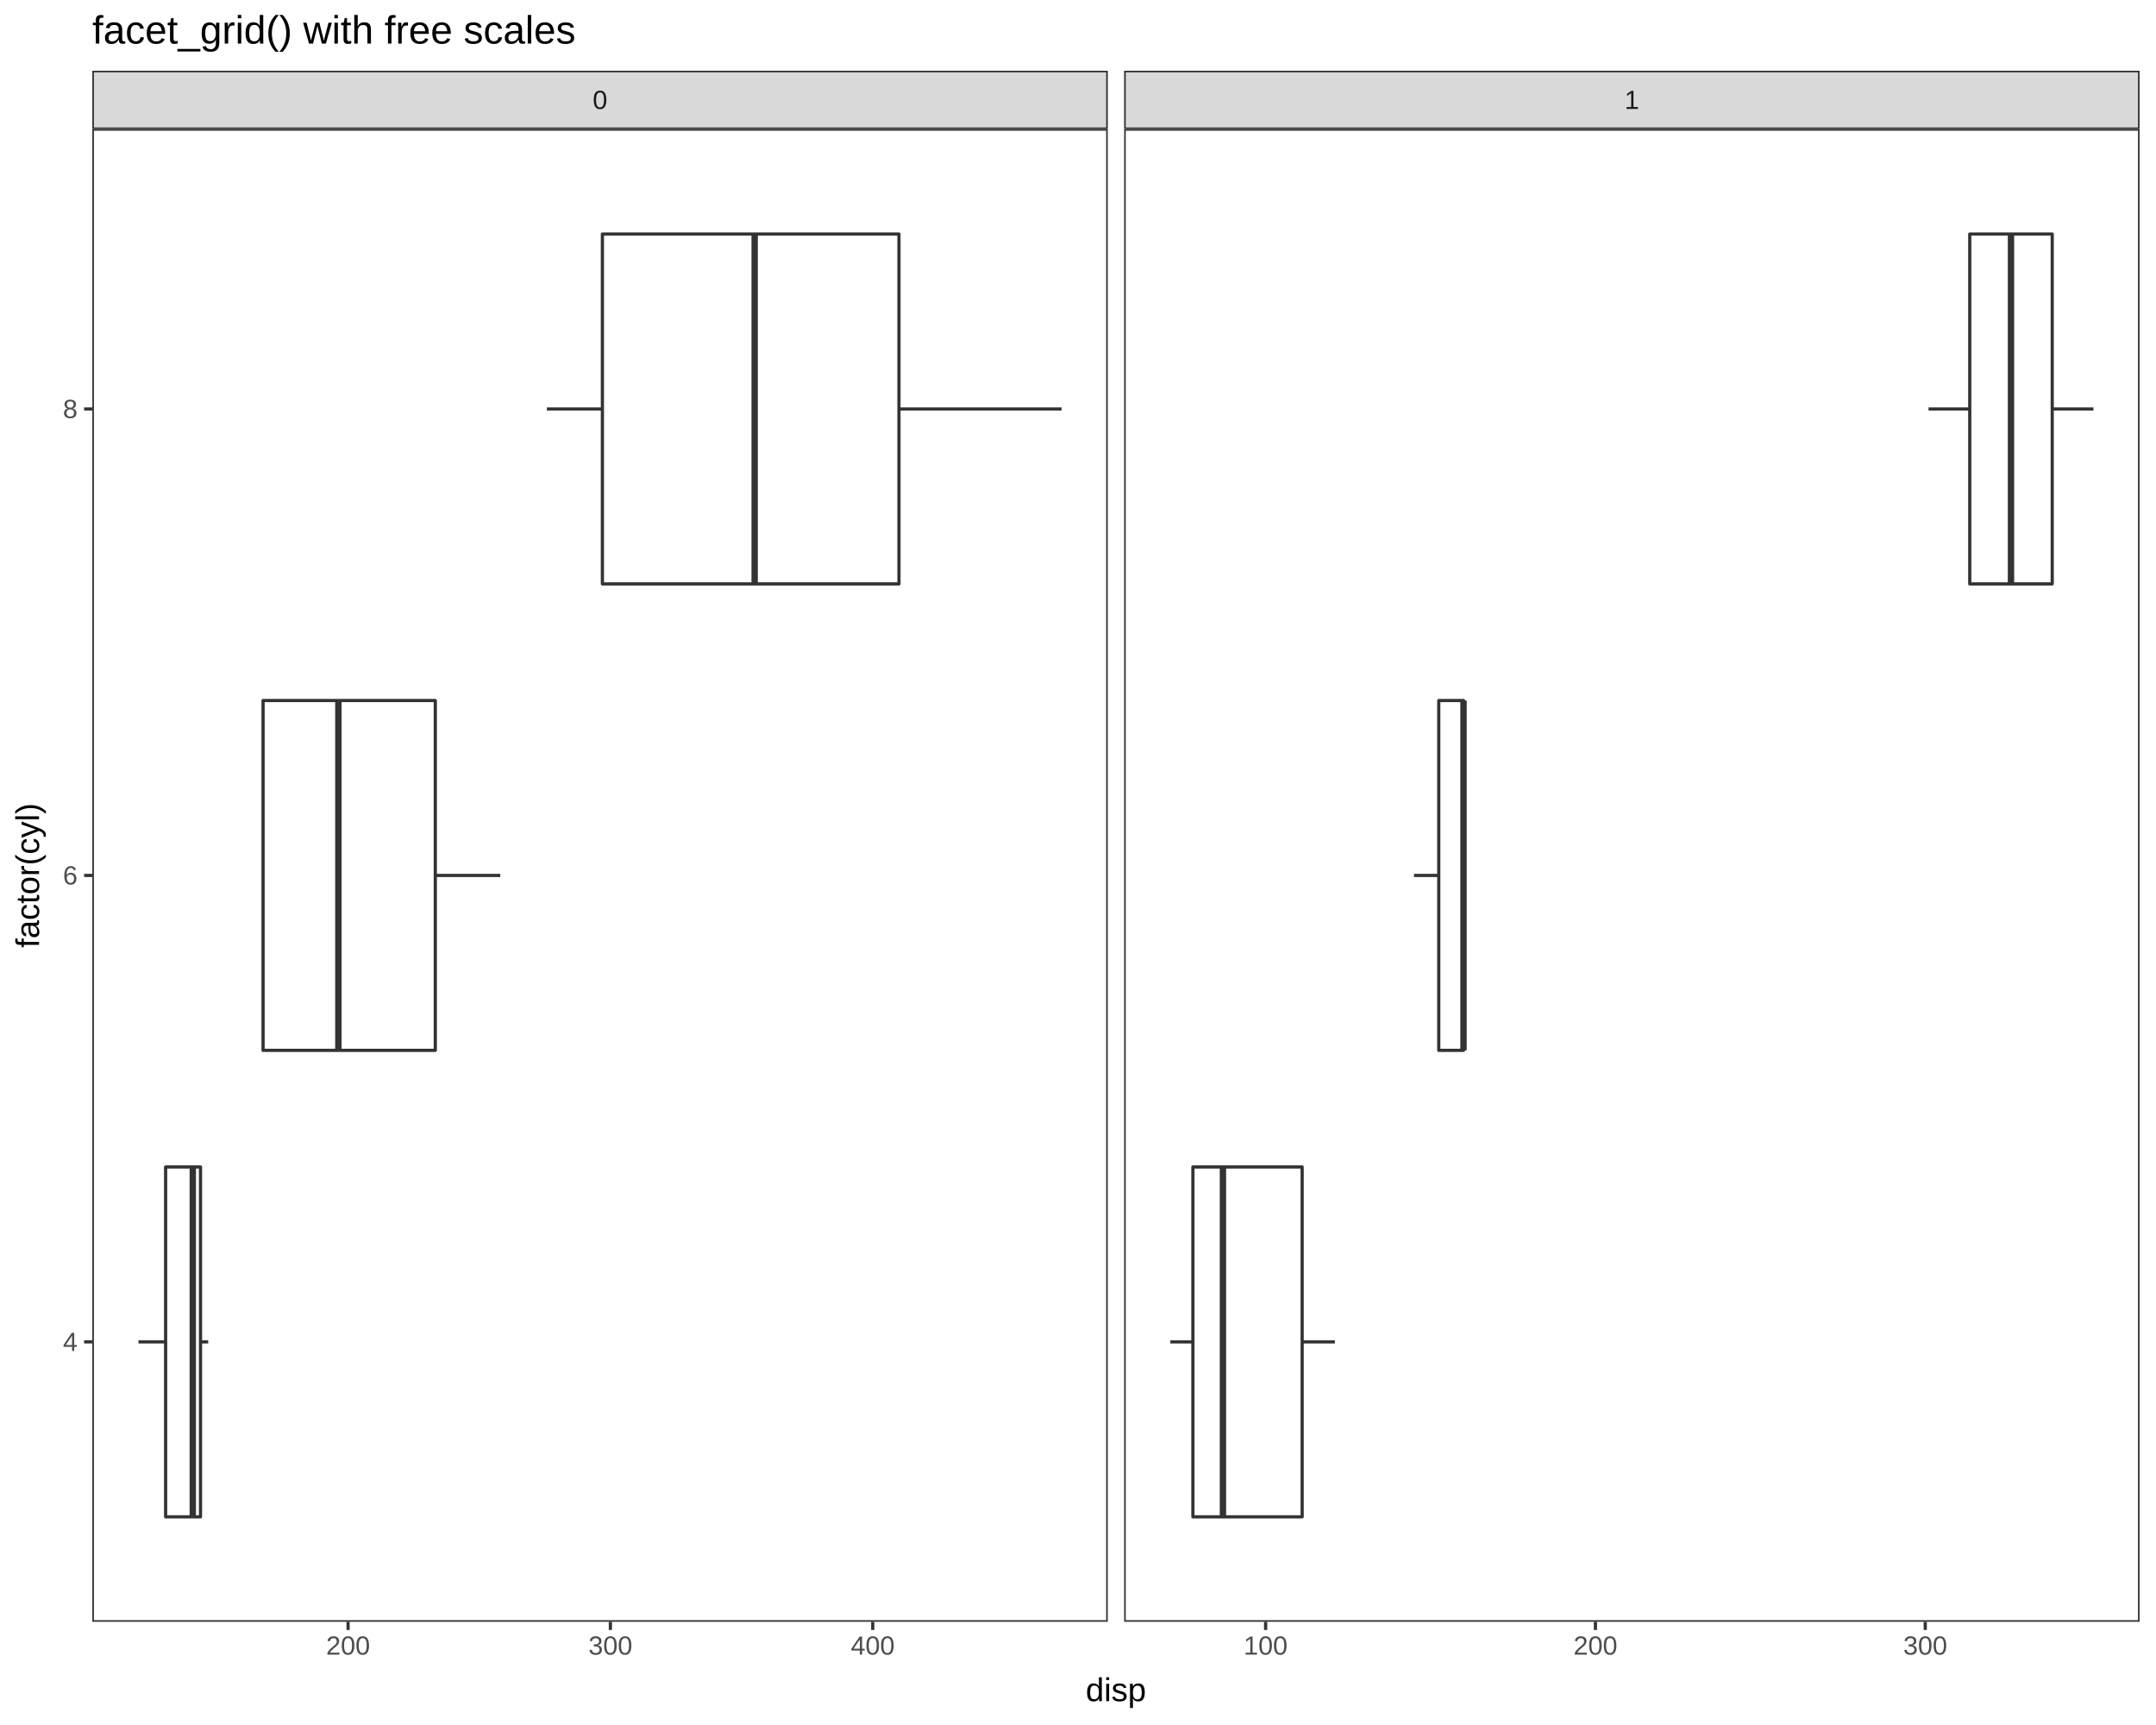
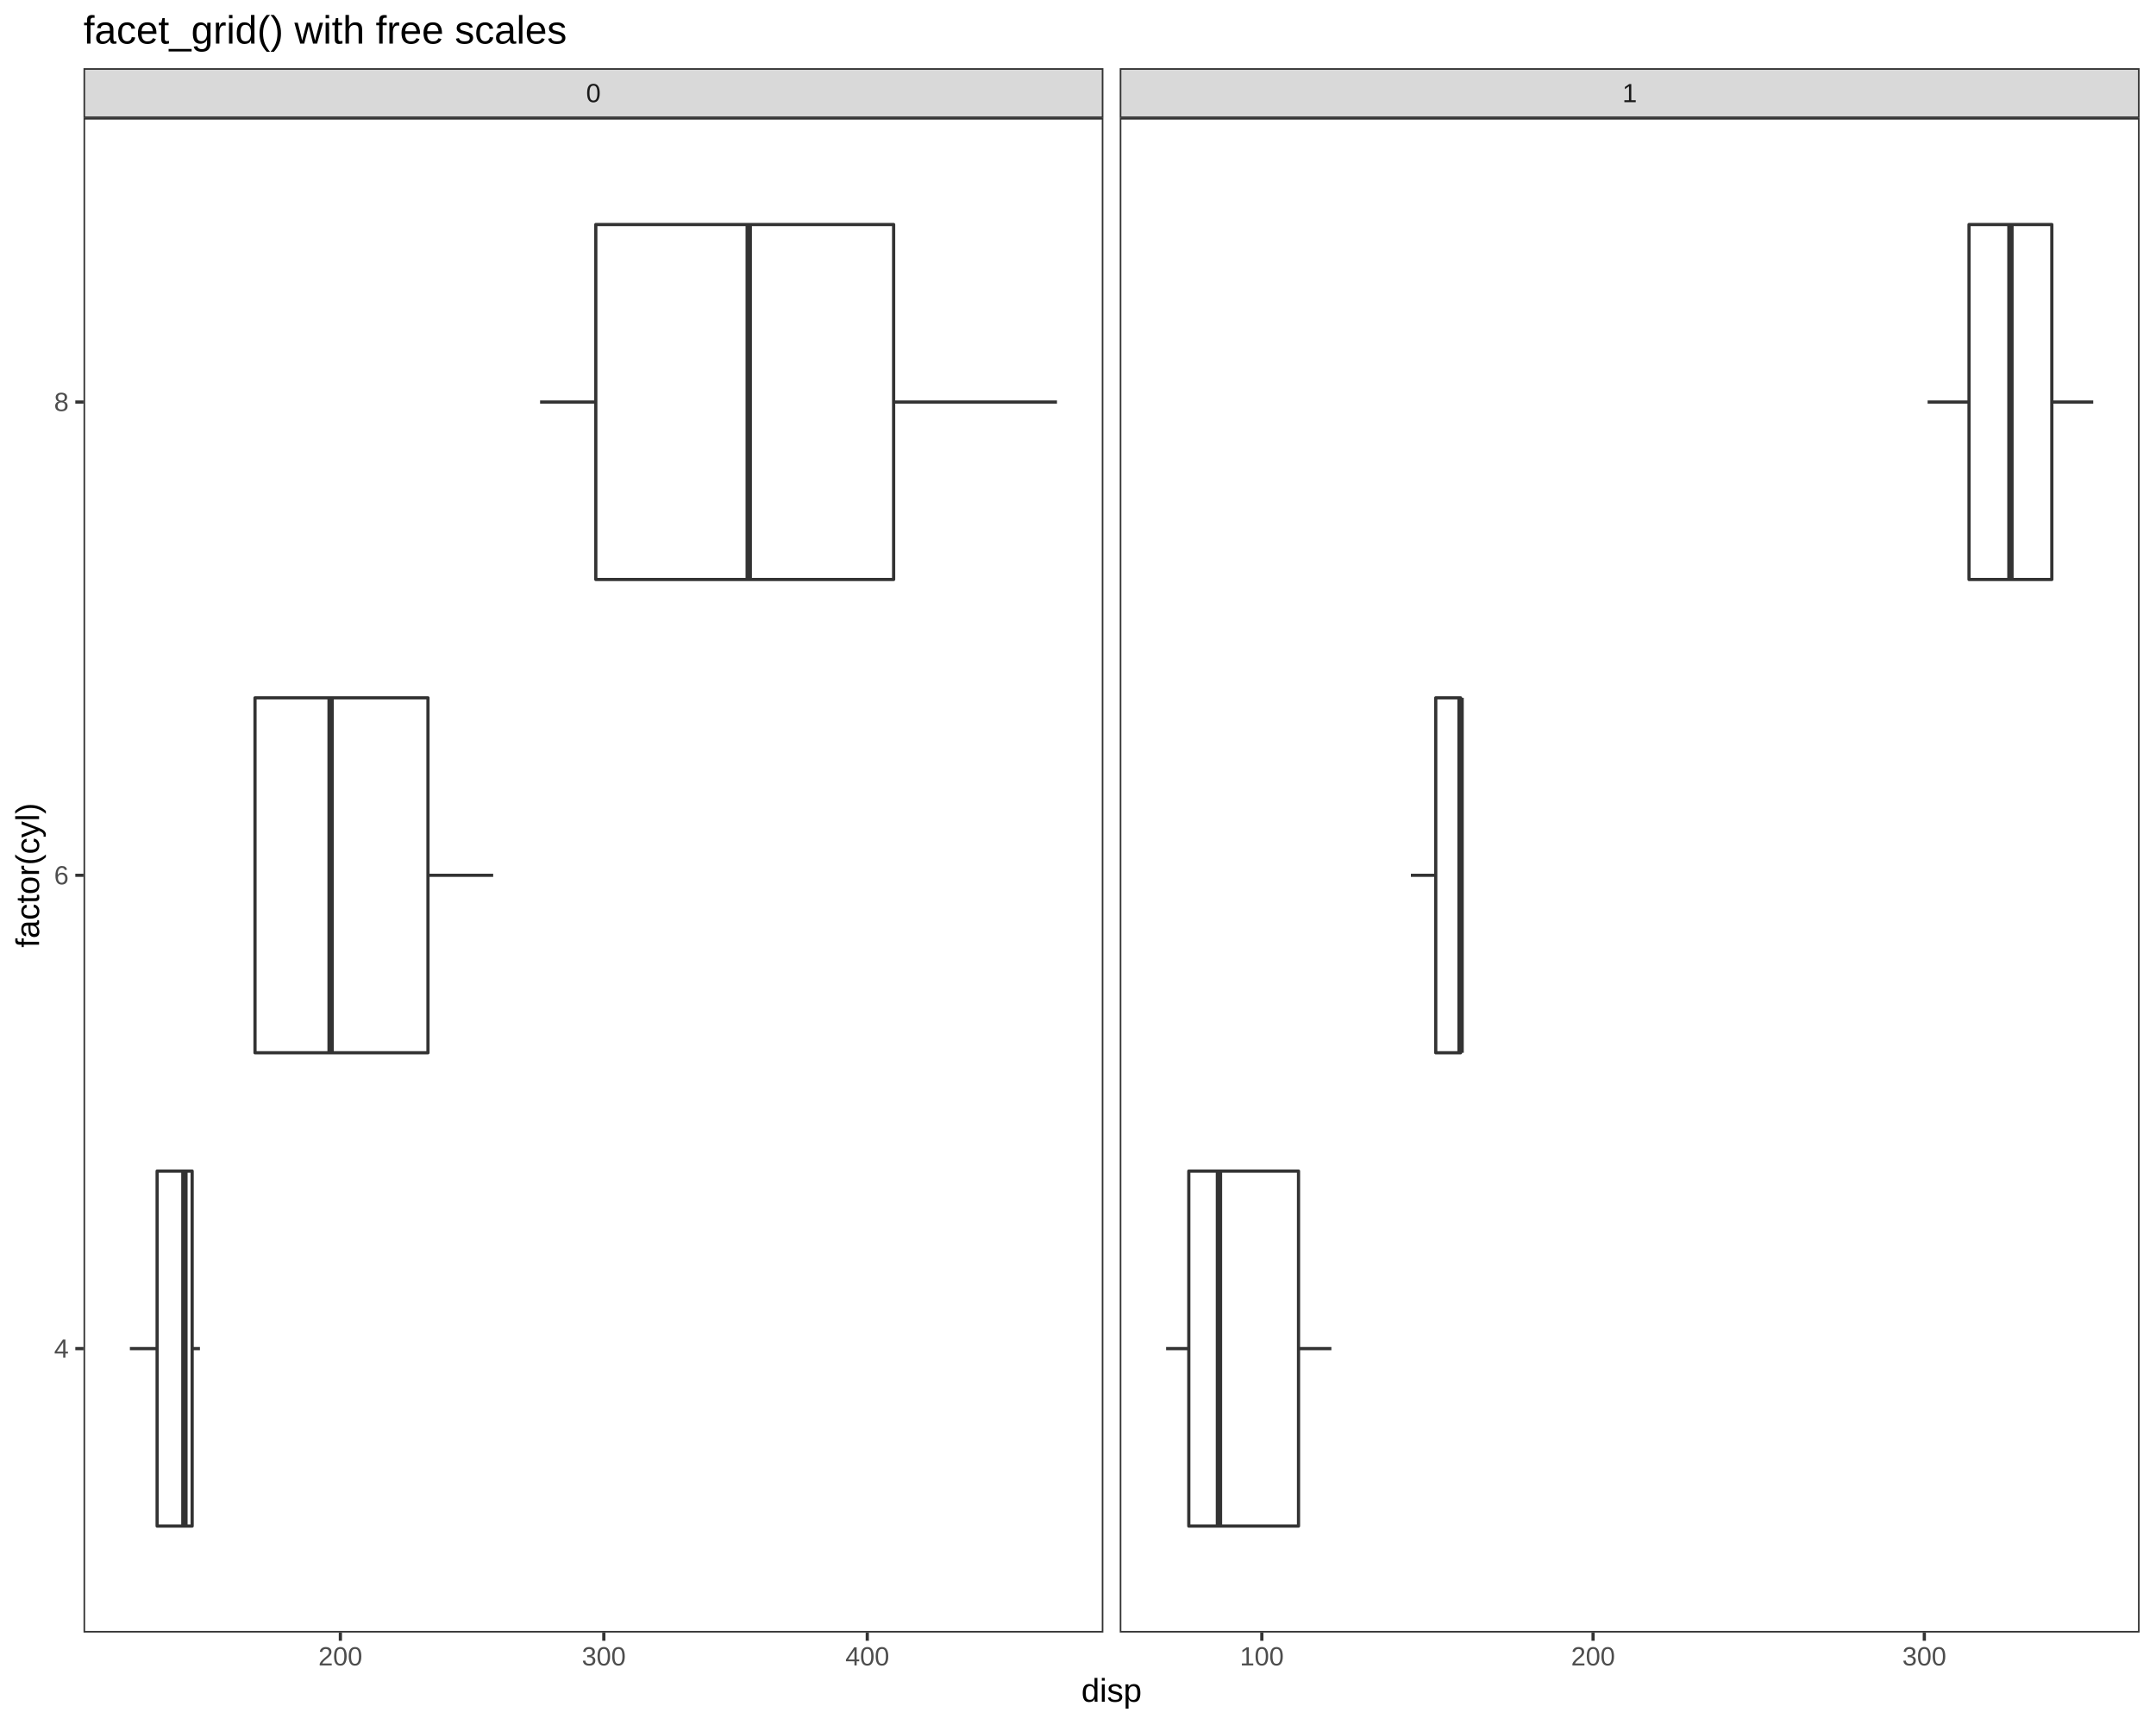
<svg xmlns="http://www.w3.org/2000/svg" viewBox="0 0 720.00 576.00">
  <defs>
    <style type="text/css">
    line, polyline, polygon, path, rect, circle {
      fill: none;
      stroke: #000000;
      stroke-linecap: round;
      stroke-linejoin: round;
      stroke-miterlimit: 10.00;
    }
  </style>
  </defs>
  <rect width="100%" height="100%" style="stroke: none; fill: #FFFFFF;" />
  <rect x="0.00" y="0.00" width="720.00" height="576.00" style="stroke-width: 1.07; stroke: #FFFFFF; fill: #FFFFFF;" />
  <defs>
-     <clipPath id="cpMzAuODN8MzY5LjkzfDU0MS41M3w0My4xMQ==">
-       <rect x="30.83" y="43.11" width="339.11" height="498.42" />
+     <clipPath id="cpMjcuODl8MzY4LjQ2fDU0NS4xM3wzOS40MQ==">
+       <rect x="27.89" y="39.41" width="340.58" height="505.72" />
    </clipPath>
  </defs>
-   <rect x="30.83" y="43.11" width="339.11" height="498.42" style="stroke-width: 1.07; stroke: none; fill: #FFFFFF;" clip-path="url(#cpMzAuODN8MzY5LjkzfDU0MS41M3w0My4xMQ==)" />
-   <line x1="66.96" y1="448.08" x2="69.54" y2="448.08" style="stroke-width: 1.07; stroke: #333333; stroke-linecap: butt;" clip-path="url(#cpMzAuODN8MzY5LjkzfDU0MS41M3w0My4xMQ==)" />
-   <line x1="55.31" y1="448.08" x2="46.24" y2="448.08" style="stroke-width: 1.07; stroke: #333333; stroke-linecap: butt;" clip-path="url(#cpMzAuODN8MzY5LjkzfDU0MS41M3w0My4xMQ==)" />
-   <polygon points="66.96,506.49 55.31,506.49 55.31,389.67 66.96,389.67 66.96,506.49 " style="stroke-width: 1.07; stroke: #333333; fill: #FFFFFF;" clip-path="url(#cpMzAuODN8MzY5LjkzfDU0MS41M3w0My4xMQ==)" />
-   <line x1="64.38" y1="506.49" x2="64.38" y2="389.67" style="stroke-width: 2.13; stroke: #333333; stroke-linecap: butt;" clip-path="url(#cpMzAuODN8MzY5LjkzfDU0MS41M3w0My4xMQ==)" />
-   <line x1="145.37" y1="292.32" x2="167.05" y2="292.32" style="stroke-width: 1.07; stroke: #333333; stroke-linecap: butt;" clip-path="url(#cpMzAuODN8MzY5LjkzfDU0MS41M3w0My4xMQ==)" />
-   <line x1="87.85" y1="292.32" x2="87.85" y2="292.32" style="stroke-width: 1.07; stroke: #333333; stroke-linecap: butt;" clip-path="url(#cpMzAuODN8MzY5LjkzfDU0MS41M3w0My4xMQ==)" />
-   <polygon points="145.37,350.73 87.85,350.73 87.85,233.91 145.37,233.91 145.37,350.73 " style="stroke-width: 1.07; stroke: #333333; fill: #FFFFFF;" clip-path="url(#cpMzAuODN8MzY5LjkzfDU0MS41M3w0My4xMQ==)" />
-   <line x1="113.00" y1="350.73" x2="113.00" y2="233.91" style="stroke-width: 2.13; stroke: #333333; stroke-linecap: butt;" clip-path="url(#cpMzAuODN8MzY5LjkzfDU0MS41M3w0My4xMQ==)" />
-   <line x1="300.21" y1="136.56" x2="354.52" y2="136.56" style="stroke-width: 1.07; stroke: #333333; stroke-linecap: butt;" clip-path="url(#cpMzAuODN8MzY5LjkzfDU0MS41M3w0My4xMQ==)" />
-   <line x1="201.17" y1="136.56" x2="182.64" y2="136.56" style="stroke-width: 1.07; stroke: #333333; stroke-linecap: butt;" clip-path="url(#cpMzAuODN8MzY5LjkzfDU0MS41M3w0My4xMQ==)" />
-   <polygon points="300.21,194.97 201.17,194.97 201.17,78.15 300.21,78.15 300.21,194.97 " style="stroke-width: 1.07; stroke: #333333; fill: #FFFFFF;" clip-path="url(#cpMzAuODN8MzY5LjkzfDU0MS41M3w0My4xMQ==)" />
-   <line x1="252.02" y1="194.97" x2="252.02" y2="78.15" style="stroke-width: 2.13; stroke: #333333; stroke-linecap: butt;" clip-path="url(#cpMzAuODN8MzY5LjkzfDU0MS41M3w0My4xMQ==)" />
-   <rect x="30.83" y="43.11" width="339.11" height="498.42" style="stroke-width: 1.07; stroke: #333333;" clip-path="url(#cpMzAuODN8MzY5LjkzfDU0MS41M3w0My4xMQ==)" />
+   <rect x="27.89" y="39.41" width="340.58" height="505.72" style="stroke-width: 1.07; stroke: none; fill: #FFFFFF;" clip-path="url(#cpMjcuODl8MzY4LjQ2fDU0NS4xM3wzOS40MQ==)" />
+   <line x1="64.17" y1="450.31" x2="66.77" y2="450.31" style="stroke-width: 1.07; stroke: #333333; stroke-linecap: butt;" clip-path="url(#cpMjcuODl8MzY4LjQ2fDU0NS4xM3wzOS40MQ==)" />
+   <line x1="52.47" y1="450.31" x2="43.37" y2="450.31" style="stroke-width: 1.07; stroke: #333333; stroke-linecap: butt;" clip-path="url(#cpMjcuODl8MzY4LjQ2fDU0NS4xM3wzOS40MQ==)" />
+   <polygon points="64.17,509.57 52.47,509.57 52.47,391.04 64.17,391.04 64.17,509.57 " style="stroke-width: 1.07; stroke: #333333; fill: #FFFFFF;" clip-path="url(#cpMjcuODl8MzY4LjQ2fDU0NS4xM3wzOS40MQ==)" />
+   <line x1="61.58" y1="509.57" x2="61.58" y2="391.04" style="stroke-width: 2.13; stroke: #333333; stroke-linecap: butt;" clip-path="url(#cpMjcuODl8MzY4LjQ2fDU0NS4xM3wzOS40MQ==)" />
+   <line x1="142.92" y1="292.27" x2="164.70" y2="292.27" style="stroke-width: 1.07; stroke: #333333; stroke-linecap: butt;" clip-path="url(#cpMjcuODl8MzY4LjQ2fDU0NS4xM3wzOS40MQ==)" />
+   <line x1="85.16" y1="292.27" x2="85.16" y2="292.27" style="stroke-width: 1.07; stroke: #333333; stroke-linecap: butt;" clip-path="url(#cpMjcuODl8MzY4LjQ2fDU0NS4xM3wzOS40MQ==)" />
+   <polygon points="142.92,351.54 85.16,351.54 85.16,233.01 142.92,233.01 142.92,351.54 " style="stroke-width: 1.07; stroke: #333333; fill: #FFFFFF;" clip-path="url(#cpMjcuODl8MzY4LjQ2fDU0NS4xM3wzOS40MQ==)" />
+   <line x1="110.41" y1="351.54" x2="110.41" y2="233.01" style="stroke-width: 2.13; stroke: #333333; stroke-linecap: butt;" clip-path="url(#cpMjcuODl8MzY4LjQ2fDU0NS4xM3wzOS40MQ==)" />
+   <line x1="298.43" y1="134.24" x2="352.98" y2="134.24" style="stroke-width: 1.07; stroke: #333333; stroke-linecap: butt;" clip-path="url(#cpMjcuODl8MzY4LjQ2fDU0NS4xM3wzOS40MQ==)" />
+   <line x1="198.97" y1="134.24" x2="180.36" y2="134.24" style="stroke-width: 1.07; stroke: #333333; stroke-linecap: butt;" clip-path="url(#cpMjcuODl8MzY4LjQ2fDU0NS4xM3wzOS40MQ==)" />
+   <polygon points="298.43,193.50 198.97,193.50 198.97,74.97 298.43,74.97 298.43,193.50 " style="stroke-width: 1.07; stroke: #333333; fill: #FFFFFF;" clip-path="url(#cpMjcuODl8MzY4LjQ2fDU0NS4xM3wzOS40MQ==)" />
+   <line x1="250.04" y1="193.50" x2="250.04" y2="74.97" style="stroke-width: 2.13; stroke: #333333; stroke-linecap: butt;" clip-path="url(#cpMjcuODl8MzY4LjQ2fDU0NS4xM3wzOS40MQ==)" />
+   <rect x="27.89" y="39.41" width="340.58" height="505.72" style="stroke-width: 1.07; stroke: #333333;" clip-path="url(#cpMjcuODl8MzY4LjQ2fDU0NS4xM3wzOS40MQ==)" />
  <defs>
    <clipPath id="cpMC4wMHw3MjAuMDB8NTc2LjAwfDAuMDA=">
      <rect x="0.00" y="0.00" width="720.00" height="576.00" />
    </clipPath>
  </defs>
  <defs>
-     <clipPath id="cpMzc1LjQxfDcxNC41Mnw1NDEuNTN8NDMuMTE=">
-       <rect x="375.41" y="43.11" width="339.11" height="498.42" />
+     <clipPath id="cpMzczLjk0fDcxNC41Mnw1NDUuMTN8MzkuNDE=">
+       <rect x="373.94" y="39.41" width="340.58" height="505.72" />
    </clipPath>
  </defs>
-   <rect x="375.41" y="43.11" width="339.11" height="498.42" style="stroke-width: 1.07; stroke: none; fill: #FFFFFF;" clip-path="url(#cpMzc1LjQxfDcxNC41Mnw1NDEuNTN8NDMuMTE=)" />
-   <line x1="434.86" y1="448.08" x2="445.79" y2="448.08" style="stroke-width: 1.07; stroke: #333333; stroke-linecap: butt;" clip-path="url(#cpMzc1LjQxfDcxNC41Mnw1NDEuNTN8NDMuMTE=)" />
-   <line x1="398.37" y1="448.08" x2="390.83" y2="448.08" style="stroke-width: 1.07; stroke: #333333; stroke-linecap: butt;" clip-path="url(#cpMzc1LjQxfDcxNC41Mnw1NDEuNTN8NDMuMTE=)" />
-   <polygon points="434.86,506.49 398.37,506.49 398.37,389.67 434.86,389.67 434.86,506.49 " style="stroke-width: 1.07; stroke: #333333; fill: #FFFFFF;" clip-path="url(#cpMzc1LjQxfDcxNC41Mnw1NDEuNTN8NDMuMTE=)" />
-   <line x1="408.40" y1="506.49" x2="408.40" y2="389.67" style="stroke-width: 2.13; stroke: #333333; stroke-linecap: butt;" clip-path="url(#cpMzc1LjQxfDcxNC41Mnw1NDEuNTN8NDMuMTE=)" />
-   <line x1="488.74" y1="292.32" x2="488.74" y2="292.32" style="stroke-width: 1.07; stroke: #333333; stroke-linecap: butt;" clip-path="url(#cpMzc1LjQxfDcxNC41Mnw1NDEuNTN8NDMuMTE=)" />
-   <line x1="480.48" y1="292.32" x2="472.22" y2="292.32" style="stroke-width: 1.07; stroke: #333333; stroke-linecap: butt;" clip-path="url(#cpMzc1LjQxfDcxNC41Mnw1NDEuNTN8NDMuMTE=)" />
-   <polygon points="488.74,350.73 480.48,350.73 480.48,233.91 488.74,233.91 488.74,350.73 " style="stroke-width: 1.07; stroke: #333333; fill: #FFFFFF;" clip-path="url(#cpMzc1LjQxfDcxNC41Mnw1NDEuNTN8NDMuMTE=)" />
-   <line x1="488.74" y1="350.73" x2="488.74" y2="233.91" style="stroke-width: 2.13; stroke: #333333; stroke-linecap: butt;" clip-path="url(#cpMzc1LjQxfDcxNC41Mnw1NDEuNTN8NDMuMTE=)" />
-   <line x1="685.34" y1="136.56" x2="699.11" y2="136.56" style="stroke-width: 1.07; stroke: #333333; stroke-linecap: butt;" clip-path="url(#cpMzc1LjQxfDcxNC41Mnw1NDEuNTN8NDMuMTE=)" />
-   <line x1="657.80" y1="136.56" x2="644.04" y2="136.56" style="stroke-width: 1.07; stroke: #333333; stroke-linecap: butt;" clip-path="url(#cpMzc1LjQxfDcxNC41Mnw1NDEuNTN8NDMuMTE=)" />
-   <polygon points="685.34,194.97 657.80,194.97 657.80,78.15 685.34,78.15 685.34,194.97 " style="stroke-width: 1.07; stroke: #333333; fill: #FFFFFF;" clip-path="url(#cpMzc1LjQxfDcxNC41Mnw1NDEuNTN8NDMuMTE=)" />
-   <line x1="671.57" y1="194.97" x2="671.57" y2="78.15" style="stroke-width: 2.13; stroke: #333333; stroke-linecap: butt;" clip-path="url(#cpMzc1LjQxfDcxNC41Mnw1NDEuNTN8NDMuMTE=)" />
-   <rect x="375.41" y="43.11" width="339.11" height="498.42" style="stroke-width: 1.07; stroke: #333333;" clip-path="url(#cpMzc1LjQxfDcxNC41Mnw1NDEuNTN8NDMuMTE=)" />
+   <rect x="373.94" y="39.41" width="340.58" height="505.72" style="stroke-width: 1.07; stroke: none; fill: #FFFFFF;" clip-path="url(#cpMzczLjk0fDcxNC41Mnw1NDUuMTN8MzkuNDE=)" />
+   <line x1="433.64" y1="450.31" x2="444.62" y2="450.31" style="stroke-width: 1.07; stroke: #333333; stroke-linecap: butt;" clip-path="url(#cpMzczLjk0fDcxNC41Mnw1NDUuMTN8MzkuNDE=)" />
+   <line x1="397.00" y1="450.31" x2="389.42" y2="450.31" style="stroke-width: 1.07; stroke: #333333; stroke-linecap: butt;" clip-path="url(#cpMzczLjk0fDcxNC41Mnw1NDUuMTN8MzkuNDE=)" />
+   <polygon points="433.64,509.57 397.00,509.57 397.00,391.04 433.64,391.04 433.64,509.57 " style="stroke-width: 1.07; stroke: #333333; fill: #FFFFFF;" clip-path="url(#cpMzczLjk0fDcxNC41Mnw1NDUuMTN8MzkuNDE=)" />
+   <line x1="407.07" y1="509.57" x2="407.07" y2="391.04" style="stroke-width: 2.13; stroke: #333333; stroke-linecap: butt;" clip-path="url(#cpMzczLjk0fDcxNC41Mnw1NDUuMTN8MzkuNDE=)" />
+   <line x1="487.76" y1="292.27" x2="487.76" y2="292.27" style="stroke-width: 1.07; stroke: #333333; stroke-linecap: butt;" clip-path="url(#cpMzczLjk0fDcxNC41Mnw1NDUuMTN8MzkuNDE=)" />
+   <line x1="479.47" y1="292.27" x2="471.17" y2="292.27" style="stroke-width: 1.07; stroke: #333333; stroke-linecap: butt;" clip-path="url(#cpMzczLjk0fDcxNC41Mnw1NDUuMTN8MzkuNDE=)" />
+   <polygon points="487.76,351.54 479.47,351.54 479.47,233.01 487.76,233.01 487.76,351.54 " style="stroke-width: 1.07; stroke: #333333; fill: #FFFFFF;" clip-path="url(#cpMzczLjk0fDcxNC41Mnw1NDUuMTN8MzkuNDE=)" />
+   <line x1="487.76" y1="351.54" x2="487.76" y2="233.01" style="stroke-width: 2.13; stroke: #333333; stroke-linecap: butt;" clip-path="url(#cpMzczLjk0fDcxNC41Mnw1NDUuMTN8MzkuNDE=)" />
+   <line x1="685.21" y1="134.24" x2="699.04" y2="134.24" style="stroke-width: 1.07; stroke: #333333; stroke-linecap: butt;" clip-path="url(#cpMzczLjk0fDcxNC41Mnw1NDUuMTN8MzkuNDE=)" />
+   <line x1="657.56" y1="134.24" x2="643.73" y2="134.24" style="stroke-width: 1.07; stroke: #333333; stroke-linecap: butt;" clip-path="url(#cpMzczLjk0fDcxNC41Mnw1NDUuMTN8MzkuNDE=)" />
+   <polygon points="685.21,193.50 657.56,193.50 657.56,74.97 685.21,74.97 685.21,193.50 " style="stroke-width: 1.07; stroke: #333333; fill: #FFFFFF;" clip-path="url(#cpMzczLjk0fDcxNC41Mnw1NDUuMTN8MzkuNDE=)" />
+   <line x1="671.39" y1="193.50" x2="671.39" y2="74.97" style="stroke-width: 2.13; stroke: #333333; stroke-linecap: butt;" clip-path="url(#cpMzczLjk0fDcxNC41Mnw1NDUuMTN8MzkuNDE=)" />
+   <rect x="373.94" y="39.41" width="340.58" height="505.72" style="stroke-width: 1.07; stroke: #333333;" clip-path="url(#cpMzczLjk0fDcxNC41Mnw1NDUuMTN8MzkuNDE=)" />
  <defs>
    <clipPath id="cpMC4wMHw3MjAuMDB8NTc2LjAwfDAuMDA=">
      <rect x="0.00" y="0.00" width="720.00" height="576.00" />
    </clipPath>
  </defs>
  <defs>
-     <clipPath id="cpMzAuODN8MzY5LjkzfDQzLjExfDIzLjYy">
-       <rect x="30.83" y="23.62" width="339.11" height="19.49" />
+     <clipPath id="cpMjcuODl8MzY4LjQ2fDM5LjQxfDIyLjc3">
+       <rect x="27.89" y="22.77" width="340.58" height="16.64" />
    </clipPath>
  </defs>
-   <rect x="30.83" y="23.62" width="339.11" height="19.49" style="stroke-width: 1.07; stroke: #333333; fill: #D9D9D9;" clip-path="url(#cpMzAuODN8MzY5LjkzfDQzLjExfDIzLjYy)" />
-   <g clip-path="url(#cpMzAuODN8MzY5LjkzfDQzLjExfDIzLjYy)">
-     <text x="197.94" y="36.39" style="font-size: 8.80px; fill: #1A1A1A; font-family: Liberation Sans;" textLength="4.89px" lengthAdjust="spacingAndGlyphs">0</text>
+   <rect x="27.89" y="22.77" width="340.58" height="16.64" style="stroke-width: 1.07; stroke: #333333; fill: #D9D9D9;" clip-path="url(#cpMjcuODl8MzY4LjQ2fDM5LjQxfDIyLjc3)" />
+   <g clip-path="url(#cpMjcuODl8MzY4LjQ2fDM5LjQxfDIyLjc3)">
+     <text x="195.73" y="34.12" style="font-size: 8.80px; fill: #1A1A1A; font-family: Liberation Sans;" textLength="4.89px" lengthAdjust="spacingAndGlyphs">0</text>
  </g>
  <defs>
    <clipPath id="cpMC4wMHw3MjAuMDB8NTc2LjAwfDAuMDA=">
      <rect x="0.00" y="0.00" width="720.00" height="576.00" />
    </clipPath>
  </defs>
  <defs>
-     <clipPath id="cpMzc1LjQxfDcxNC41Mnw0My4xMXwyMy42Mg==">
-       <rect x="375.41" y="23.62" width="339.11" height="19.49" />
+     <clipPath id="cpMzczLjk0fDcxNC41MnwzOS40MXwyMi43Nw==">
+       <rect x="373.94" y="22.77" width="340.58" height="16.64" />
    </clipPath>
  </defs>
-   <rect x="375.41" y="23.62" width="339.11" height="19.49" style="stroke-width: 1.07; stroke: #333333; fill: #D9D9D9;" clip-path="url(#cpMzc1LjQxfDcxNC41Mnw0My4xMXwyMy42Mg==)" />
-   <g clip-path="url(#cpMzc1LjQxfDcxNC41Mnw0My4xMXwyMy42Mg==)">
-     <text x="542.52" y="36.39" style="font-size: 8.80px; fill: #1A1A1A; font-family: Liberation Sans;" textLength="4.89px" lengthAdjust="spacingAndGlyphs">1</text>
+   <rect x="373.94" y="22.77" width="340.58" height="16.64" style="stroke-width: 1.07; stroke: #333333; fill: #D9D9D9;" clip-path="url(#cpMzczLjk0fDcxNC41MnwzOS40MXwyMi43Nw==)" />
+   <g clip-path="url(#cpMzczLjk0fDcxNC41MnwzOS40MXwyMi43Nw==)">
+     <text x="541.79" y="34.12" style="font-size: 8.80px; fill: #1A1A1A; font-family: Liberation Sans;" textLength="4.89px" lengthAdjust="spacingAndGlyphs">1</text>
  </g>
  <defs>
    <clipPath id="cpMC4wMHw3MjAuMDB8NTc2LjAwfDAuMDA=">
      <rect x="0.00" y="0.00" width="720.00" height="576.00" />
    </clipPath>
  </defs>
-   <polyline points="116.24,544.27 116.24,541.53 " style="stroke-width: 1.07; stroke: #333333; stroke-linecap: butt;" clip-path="url(#cpMC4wMHw3MjAuMDB8NTc2LjAwfDAuMDA=)" />
-   <polyline points="203.84,544.27 203.84,541.53 " style="stroke-width: 1.07; stroke: #333333; stroke-linecap: butt;" clip-path="url(#cpMC4wMHw3MjAuMDB8NTc2LjAwfDAuMDA=)" />
-   <polyline points="291.45,544.27 291.45,541.53 " style="stroke-width: 1.07; stroke: #333333; stroke-linecap: butt;" clip-path="url(#cpMC4wMHw3MjAuMDB8NTc2LjAwfDAuMDA=)" />
+   <polyline points="113.67,547.87 113.67,545.13 " style="stroke-width: 1.07; stroke: #333333; stroke-linecap: butt;" clip-path="url(#cpMC4wMHw3MjAuMDB8NTc2LjAwfDAuMDA=)" />
+   <polyline points="201.65,547.87 201.65,545.13 " style="stroke-width: 1.07; stroke: #333333; stroke-linecap: butt;" clip-path="url(#cpMC4wMHw3MjAuMDB8NTc2LjAwfDAuMDA=)" />
+   <polyline points="289.63,547.87 289.63,545.13 " style="stroke-width: 1.07; stroke: #333333; stroke-linecap: butt;" clip-path="url(#cpMC4wMHw3MjAuMDB8NTc2LjAwfDAuMDA=)" />
  <g clip-path="url(#cpMC4wMHw3MjAuMDB8NTc2LjAwfDAuMDA=)">
-     <text x="108.90" y="552.51" style="font-size: 8.80px; fill: #4D4D4D; font-family: Liberation Sans;" textLength="14.67px" lengthAdjust="spacingAndGlyphs">200</text>
+     <text x="106.33" y="556.11" style="font-size: 8.80px; fill: #4D4D4D; font-family: Liberation Sans;" textLength="14.67px" lengthAdjust="spacingAndGlyphs">200</text>
  </g>
  <g clip-path="url(#cpMC4wMHw3MjAuMDB8NTc2LjAwfDAuMDA=)">
-     <text x="196.51" y="552.51" style="font-size: 8.80px; fill: #4D4D4D; font-family: Liberation Sans;" textLength="14.67px" lengthAdjust="spacingAndGlyphs">300</text>
+     <text x="194.31" y="556.11" style="font-size: 8.80px; fill: #4D4D4D; font-family: Liberation Sans;" textLength="14.67px" lengthAdjust="spacingAndGlyphs">300</text>
  </g>
  <g clip-path="url(#cpMC4wMHw3MjAuMDB8NTc2LjAwfDAuMDA=)">
-     <text x="284.11" y="552.51" style="font-size: 8.80px; fill: #4D4D4D; font-family: Liberation Sans;" textLength="14.67px" lengthAdjust="spacingAndGlyphs">400</text>
+     <text x="282.30" y="556.11" style="font-size: 8.80px; fill: #4D4D4D; font-family: Liberation Sans;" textLength="14.67px" lengthAdjust="spacingAndGlyphs">400</text>
  </g>
-   <polyline points="422.66,544.27 422.66,541.53 " style="stroke-width: 1.07; stroke: #333333; stroke-linecap: butt;" clip-path="url(#cpMC4wMHw3MjAuMDB8NTc2LjAwfDAuMDA=)" />
-   <polyline points="532.80,544.27 532.80,541.53 " style="stroke-width: 1.07; stroke: #333333; stroke-linecap: butt;" clip-path="url(#cpMC4wMHw3MjAuMDB8NTc2LjAwfDAuMDA=)" />
-   <polyline points="642.94,544.27 642.94,541.53 " style="stroke-width: 1.07; stroke: #333333; stroke-linecap: butt;" clip-path="url(#cpMC4wMHw3MjAuMDB8NTc2LjAwfDAuMDA=)" />
+   <polyline points="421.39,547.87 421.39,545.13 " style="stroke-width: 1.07; stroke: #333333; stroke-linecap: butt;" clip-path="url(#cpMC4wMHw3MjAuMDB8NTc2LjAwfDAuMDA=)" />
+   <polyline points="532.01,547.87 532.01,545.13 " style="stroke-width: 1.07; stroke: #333333; stroke-linecap: butt;" clip-path="url(#cpMC4wMHw3MjAuMDB8NTc2LjAwfDAuMDA=)" />
+   <polyline points="642.63,547.87 642.63,545.13 " style="stroke-width: 1.07; stroke: #333333; stroke-linecap: butt;" clip-path="url(#cpMC4wMHw3MjAuMDB8NTc2LjAwfDAuMDA=)" />
  <g clip-path="url(#cpMC4wMHw3MjAuMDB8NTc2LjAwfDAuMDA=)">
-     <text x="415.32" y="552.51" style="font-size: 8.80px; fill: #4D4D4D; font-family: Liberation Sans;" textLength="14.67px" lengthAdjust="spacingAndGlyphs">100</text>
+     <text x="414.06" y="556.11" style="font-size: 8.80px; fill: #4D4D4D; font-family: Liberation Sans;" textLength="14.67px" lengthAdjust="spacingAndGlyphs">100</text>
  </g>
  <g clip-path="url(#cpMC4wMHw3MjAuMDB8NTc2LjAwfDAuMDA=)">
-     <text x="525.46" y="552.51" style="font-size: 8.80px; fill: #4D4D4D; font-family: Liberation Sans;" textLength="14.67px" lengthAdjust="spacingAndGlyphs">200</text>
+     <text x="524.67" y="556.11" style="font-size: 8.80px; fill: #4D4D4D; font-family: Liberation Sans;" textLength="14.67px" lengthAdjust="spacingAndGlyphs">200</text>
  </g>
  <g clip-path="url(#cpMC4wMHw3MjAuMDB8NTc2LjAwfDAuMDA=)">
-     <text x="635.60" y="552.51" style="font-size: 8.80px; fill: #4D4D4D; font-family: Liberation Sans;" textLength="14.67px" lengthAdjust="spacingAndGlyphs">300</text>
+     <text x="635.29" y="556.11" style="font-size: 8.80px; fill: #4D4D4D; font-family: Liberation Sans;" textLength="14.67px" lengthAdjust="spacingAndGlyphs">300</text>
  </g>
  <g clip-path="url(#cpMC4wMHw3MjAuMDB8NTc2LjAwfDAuMDA=)">
-     <text x="21.01" y="451.10" style="font-size: 8.80px; fill: #4D4D4D; font-family: Liberation Sans;" textLength="4.89px" lengthAdjust="spacingAndGlyphs">4</text>
+     <text x="18.06" y="453.33" style="font-size: 8.80px; fill: #4D4D4D; font-family: Liberation Sans;" textLength="4.89px" lengthAdjust="spacingAndGlyphs">4</text>
  </g>
  <g clip-path="url(#cpMC4wMHw3MjAuMDB8NTc2LjAwfDAuMDA=)">
-     <text x="21.01" y="295.34" style="font-size: 8.80px; fill: #4D4D4D; font-family: Liberation Sans;" textLength="4.89px" lengthAdjust="spacingAndGlyphs">6</text>
+     <text x="18.06" y="295.30" style="font-size: 8.80px; fill: #4D4D4D; font-family: Liberation Sans;" textLength="4.89px" lengthAdjust="spacingAndGlyphs">6</text>
  </g>
  <g clip-path="url(#cpMC4wMHw3MjAuMDB8NTc2LjAwfDAuMDA=)">
-     <text x="21.01" y="139.59" style="font-size: 8.80px; fill: #4D4D4D; font-family: Liberation Sans;" textLength="4.89px" lengthAdjust="spacingAndGlyphs">8</text>
+     <text x="18.06" y="137.26" style="font-size: 8.80px; fill: #4D4D4D; font-family: Liberation Sans;" textLength="4.89px" lengthAdjust="spacingAndGlyphs">8</text>
  </g>
-   <polyline points="28.09,448.08 30.83,448.08 " style="stroke-width: 1.07; stroke: #333333; stroke-linecap: butt;" clip-path="url(#cpMC4wMHw3MjAuMDB8NTc2LjAwfDAuMDA=)" />
-   <polyline points="28.09,292.32 30.83,292.32 " style="stroke-width: 1.07; stroke: #333333; stroke-linecap: butt;" clip-path="url(#cpMC4wMHw3MjAuMDB8NTc2LjAwfDAuMDA=)" />
-   <polyline points="28.09,136.56 30.83,136.56 " style="stroke-width: 1.07; stroke: #333333; stroke-linecap: butt;" clip-path="url(#cpMC4wMHw3MjAuMDB8NTc2LjAwfDAuMDA=)" />
+   <polyline points="25.15,450.31 27.89,450.31 " style="stroke-width: 1.07; stroke: #333333; stroke-linecap: butt;" clip-path="url(#cpMC4wMHw3MjAuMDB8NTc2LjAwfDAuMDA=)" />
+   <polyline points="25.15,292.27 27.89,292.27 " style="stroke-width: 1.07; stroke: #333333; stroke-linecap: butt;" clip-path="url(#cpMC4wMHw3MjAuMDB8NTc2LjAwfDAuMDA=)" />
+   <polyline points="25.15,134.24 27.89,134.24 " style="stroke-width: 1.07; stroke: #333333; stroke-linecap: butt;" clip-path="url(#cpMC4wMHw3MjAuMDB8NTc2LjAwfDAuMDA=)" />
  <g clip-path="url(#cpMC4wMHw3MjAuMDB8NTc2LjAwfDAuMDA=)">
-     <text x="362.58" y="568.04" style="font-size: 11.00px; font-family: Liberation Sans;" textLength="20.19px" lengthAdjust="spacingAndGlyphs">disp</text>
+     <text x="361.11" y="568.24" style="font-size: 11.00px; font-family: Liberation Sans;" textLength="20.19px" lengthAdjust="spacingAndGlyphs">disp</text>
  </g>
  <g clip-path="url(#cpMC4wMHw3MjAuMDB8NTc2LjAwfDAuMDA=)">
-     <text transform="translate(13.04,316.46) rotate(-90)" style="font-size: 11.00px; font-family: Liberation Sans;" textLength="48.28px" lengthAdjust="spacingAndGlyphs">factor(cyl)</text>
+     <text transform="translate(13.04,316.41) rotate(-90)" style="font-size: 11.00px; font-family: Liberation Sans;" textLength="48.28px" lengthAdjust="spacingAndGlyphs">factor(cyl)</text>
  </g>
  <g clip-path="url(#cpMC4wMHw3MjAuMDB8NTc2LjAwfDAuMDA=)">
-     <text x="30.83" y="14.56" style="font-size: 13.20px; font-family: Liberation Sans;" textLength="161.16px" lengthAdjust="spacingAndGlyphs">facet_grid() with free scales</text>
+     <text x="27.89" y="14.56" style="font-size: 13.20px; font-family: Liberation Sans;" textLength="161.16px" lengthAdjust="spacingAndGlyphs">facet_grid() with free scales</text>
  </g>
</svg>
